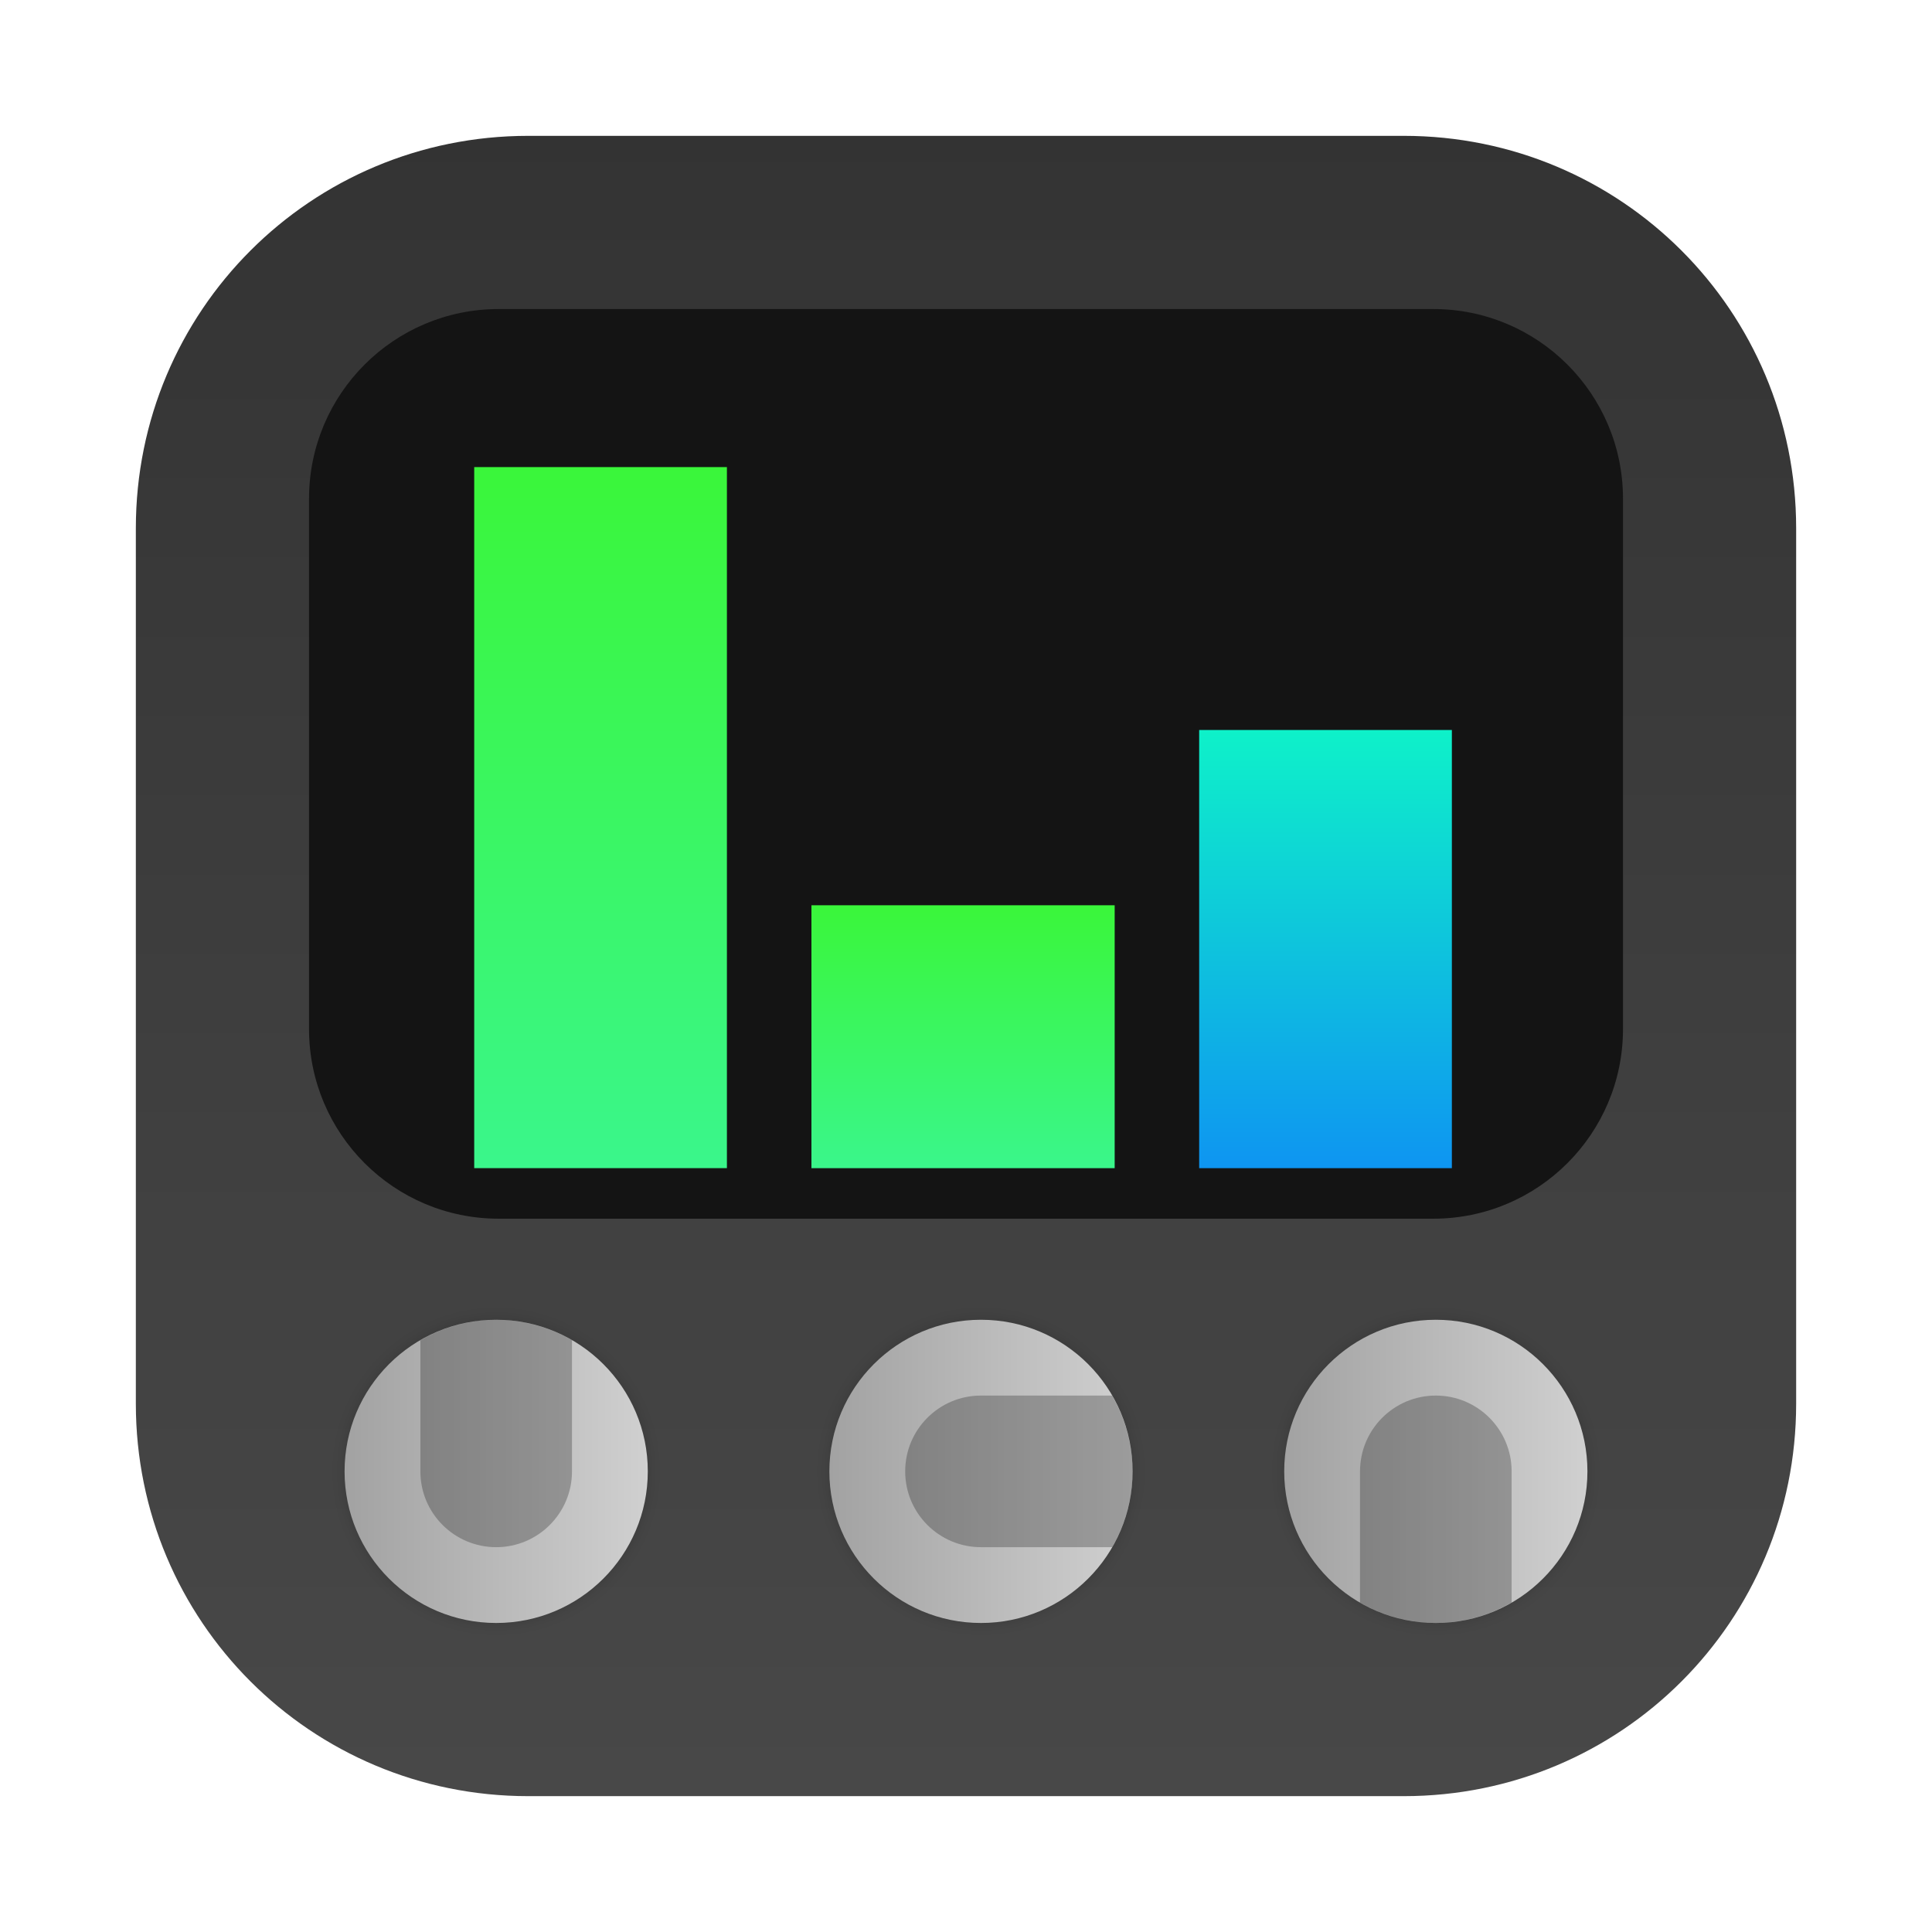
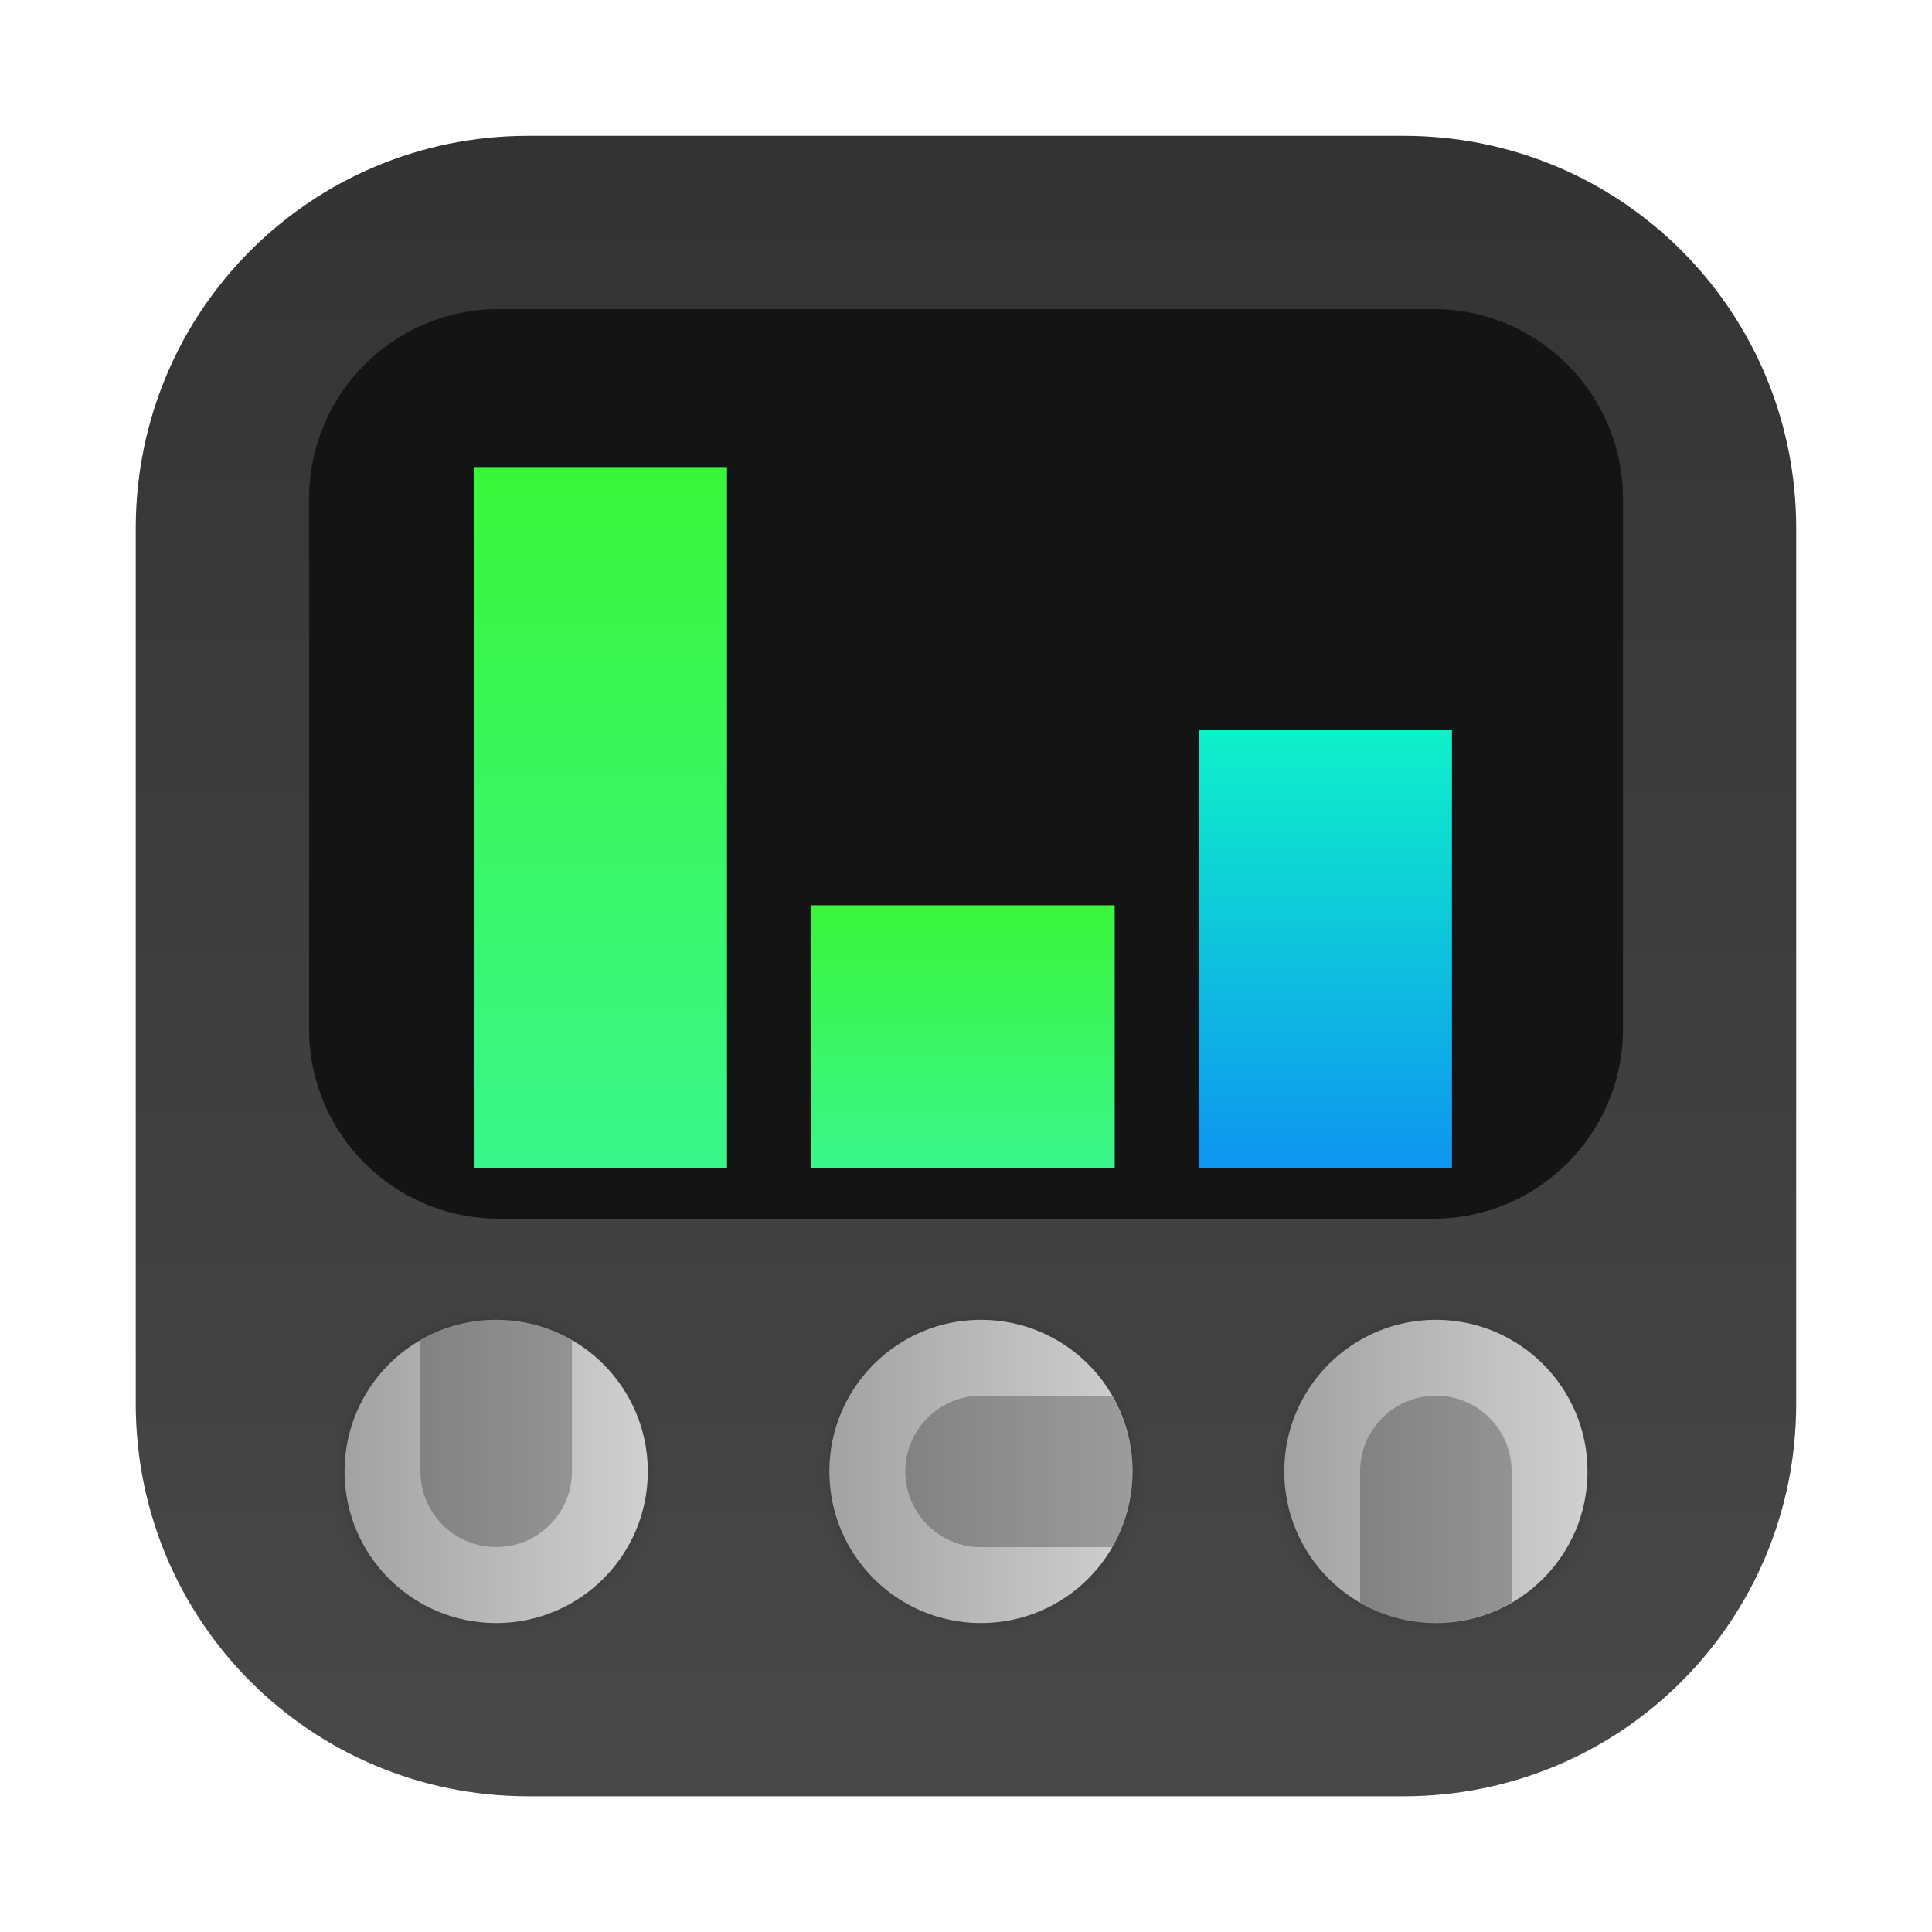
- <svg xmlns="http://www.w3.org/2000/svg" xmlns:xlink="http://www.w3.org/1999/xlink" id="Flamingo" width="64" height="64" enable-background="new 0 0 1024 1024" image-rendering="optimizeSpeed" version="1.1" viewBox="0 0 64 64">
-   <defs id="defs47">
-     <linearGradient id="linearGradient1373">
-       <stop style="stop-color:#333333;stop-opacity:1" offset="0" id="stop1369" />
-       <stop style="stop-color:#484848;stop-opacity:1" offset="1" id="stop1371" />
+ <svg xmlns="http://www.w3.org/2000/svg" xmlns:xlink="http://www.w3.org/1999/xlink" width="64" height="64" version="1.1" viewBox="0 0 16.933 16.933">
+   <defs>
+     <linearGradient id="linearGradient1375" x1="22.211" x2="22.211" y1="4.021" y2="59.161" gradientTransform="matrix(.26458 0 0 .26458 1.2662 -2.7025)" gradientUnits="userSpaceOnUse">
+       <stop stop-color="#333" offset="0" />
+       <stop stop-color="#484848" offset="1" />
    </linearGradient>
+     <linearGradient id="linearGradient1052" x1="23.5" x2="23.5" y1="20" y2="36" gradientTransform="matrix(.44294 0 0 .38403 -3.8791 -6.2893)" gradientUnits="userSpaceOnUse" xlink:href="#b" />
    <linearGradient id="b">
-       <stop stop-color="#3af63a" offset="0" id="stop2" />
-       <stop stop-color="#3af68b" offset="1" id="stop4" />
+       <stop stop-color="#3af63a" offset="0" />
+       <stop stop-color="#3af68b" offset="1" />
    </linearGradient>
-     <linearGradient id="a">
-       <stop stop-color="#a2a2a2" offset="0" id="stop7" />
-       <stop stop-color="#d0d0d0" offset="1" id="stop9" />
+     <linearGradient id="linearGradient1050" x1="32" x2="32" y1="30" y2="36" gradientTransform="matrix(.44294 0 0 .38403 -4.4671 -6.2893)" gradientUnits="userSpaceOnUse" xlink:href="#b" />
+     <linearGradient id="linearGradient1048" x1="40.5" x2="40.5" y1="26" y2="36" gradientTransform="matrix(.44294 0 0 .38403 -5.0552 -6.2893)" gradientUnits="userSpaceOnUse">
+       <stop stop-color="#0ef1c9" offset="0" />
+       <stop stop-color="#0e95f1" offset="1" />
    </linearGradient>
-     <filter id="d" x="-.036" y="-.036" width="1.072" height="1.072" color-interpolation-filters="sRGB">
-       <feGaussianBlur stdDeviation="14.16" id="feGaussianBlur12" />
+     <filter id="n-6" x="-.06" y="-.06" width="1.12" height="1.12" color-interpolation-filters="sRGB">
+       <feGaussianBlur stdDeviation="0.15" />
    </filter>
-     <linearGradient id="g" x1="32" x2="32" y1="16" y2="48" gradientUnits="userSpaceOnUse" gradientTransform="translate(8.185766,-4.792008)">
-       <stop stop-color="#333" offset="0" id="stop15" />
-       <stop stop-color="#484848" offset="1" id="stop17" />
+     <filter id="o-5" x="-.06" y="-.06" width="1.12" height="1.12" color-interpolation-filters="sRGB">
+       <feGaussianBlur stdDeviation="0.15" />
+     </filter>
+     <filter id="l-3" x="-.06" y="-.06" width="1.12" height="1.12" color-interpolation-filters="sRGB">
+       <feGaussianBlur stdDeviation="0.15" />
+     </filter>
+     <linearGradient id="linearGradient1095" x1="32" x2="32" y1="40" y2="45.333" gradientTransform="matrix(.49831 0 0 .49831 -26.139 -11.396)" gradientUnits="userSpaceOnUse" xlink:href="#a-5" />
+     <linearGradient id="a-5">
+       <stop stop-color="#a2a2a2" offset="0" />
+       <stop stop-color="#d0d0d0" offset="1" />
    </linearGradient>
-     <linearGradient id="f" x1="32" x2="32" y1="40" y2="45.333" gradientTransform="matrix(1.125,0,0,1.125,-78,-25.592)" gradientUnits="userSpaceOnUse" xlink:href="#a" />
-     <linearGradient id="e" x1="32" x2="32" y1="40" y2="45.333" gradientTransform="matrix(1.125,0,0,1.125,-78,-15.999)" gradientUnits="userSpaceOnUse" xlink:href="#a" />
-     <linearGradient id="c" x1="32" x2="32" y1="40" y2="45.333" gradientTransform="matrix(1.125,0,0,1.125,-78,-6.9994)" gradientUnits="userSpaceOnUse" xlink:href="#a" />
-     <filter id="m" x="-.06" y="-.06" width="1.12" height="1.12" color-interpolation-filters="sRGB">
-       <feGaussianBlur stdDeviation="0.8" id="feGaussianBlur23" />
-     </filter>
-     <filter id="l" x="-.06" y="-.06" width="1.12" height="1.12" color-interpolation-filters="sRGB">
-       <feGaussianBlur stdDeviation="0.15" id="feGaussianBlur26" />
-     </filter>
-     <filter id="o" x="-.06" y="-.06" width="1.12" height="1.12" color-interpolation-filters="sRGB">
-       <feGaussianBlur stdDeviation="0.15" id="feGaussianBlur29" />
-     </filter>
-     <filter id="n" x="-.06" y="-.06" width="1.12" height="1.12" color-interpolation-filters="sRGB">
-       <feGaussianBlur stdDeviation="0.15" id="feGaussianBlur32" />
-     </filter>
-     <linearGradient id="k" x1="23.5" x2="23.5" y1="20" y2="36" gradientUnits="userSpaceOnUse" xlink:href="#b" gradientTransform="translate(8.185766,-4.792008)" />
-     <linearGradient id="j" x1="32" x2="32" y1="30" y2="36" gradientUnits="userSpaceOnUse" xlink:href="#b" gradientTransform="translate(8.185766,-4.792008)" />
-     <linearGradient id="i" x1="40.5" x2="40.5" y1="26" y2="36" gradientUnits="userSpaceOnUse" gradientTransform="translate(8.185766,-4.792008)">
-       <stop stop-color="#0ef1c9" offset="0" id="stop37" />
-       <stop stop-color="#0e95f1" offset="1" id="stop39" />
-     </linearGradient>
-     <linearGradient id="h" x1="32" x2="32" y1="2" y2="62" gradientUnits="userSpaceOnUse" gradientTransform="translate(54.10169,-8)">
-       <stop stop-color="#999" offset="0" id="stop42" />
-       <stop stop-color="#bebebe" offset="1" id="stop44" />
-     </linearGradient>
-     <style id="style906" type="text/css" />
-     <linearGradient gradientUnits="userSpaceOnUse" gradientTransform="matrix(0.99241,0.12302,-0.12302,0.99241,424.5,39.144)" y2="60.157" y1="60.157" x2="-369.54" x1="-409.54" id="linearGradient1670">
-       <stop id="stop908" offset="0" stop-color="#e3e9f2" />
-       <stop id="stop910" offset="1" stop-color="#dee6f0" />
-     </linearGradient>
-     <filter color-interpolation-filters="sRGB" height="1.072" width="1.072" y="-.036" x="-.036" id="d-6">
-       <feGaussianBlur id="feGaussianBlur889" stdDeviation="14.16" />
-     </filter>
-     <linearGradient gradientUnits="userSpaceOnUse" y2="48" y1="16" x2="32" x1="32" id="g-7" gradientTransform="matrix(1.674107,0,0,1.674107,50.03151,-21.57143)">
-       <stop id="stop892" offset="0" stop-color="#333" />
-       <stop id="stop894" offset="1" stop-color="#484848" />
-     </linearGradient>
-     <filter color-interpolation-filters="sRGB" height="1.12" width="1.12" y="-.06" x="-.06" id="m-5">
-       <feGaussianBlur id="feGaussianBlur900" stdDeviation="0.8" />
-     </filter>
-     <filter color-interpolation-filters="sRGB" height="1.12" width="1.12" y="-.06" x="-.06" id="l-3">
-       <feGaussianBlur id="feGaussianBlur903" stdDeviation="0.15" />
-     </filter>
-     <filter color-interpolation-filters="sRGB" height="1.12" width="1.12" y="-.06" x="-.06" id="o-5">
-       <feGaussianBlur id="feGaussianBlur906" stdDeviation="0.15" />
-     </filter>
-     <filter color-interpolation-filters="sRGB" height="1.12" width="1.12" y="-.06" x="-.06" id="n-6">
-       <feGaussianBlur id="feGaussianBlur909" stdDeviation="0.15" />
-     </filter>
-     <linearGradient xlink:href="#b" gradientUnits="userSpaceOnUse" y2="36" y1="20" x2="23.5" x1="23.5" id="k-2" gradientTransform="matrix(1.674107,0,0,1.674107,50.03151,-21.57143)" />
-     <linearGradient xlink:href="#b" gradientUnits="userSpaceOnUse" y2="36" y1="30" x2="32" x1="32" id="j-9" gradientTransform="matrix(1.674107,0,0,1.674107,50.03151,-21.57143)" />
-     <linearGradient gradientUnits="userSpaceOnUse" y2="36" y1="26" x2="40.5" x1="40.5" id="i-1" gradientTransform="matrix(1.674107,0,0,1.674107,50.03151,-21.57143)">
-       <stop id="stop914" offset="0" stop-color="#0ef1c9" />
-       <stop id="stop916" offset="1" stop-color="#0e95f1" />
-     </linearGradient>
-     <linearGradient gradientUnits="userSpaceOnUse" y2="62" y1="2" x2="32" x1="32" id="h-2" gradientTransform="translate(7.592871,-13.28848)">
-       <stop id="stop919" offset="0" stop-color="#999" />
-       <stop id="stop921" offset="1" stop-color="#bebebe" />
-     </linearGradient>
-     <linearGradient id="linearGradient1124">
-       <stop stop-color="#2864b4" offset="0" id="stop916-3" />
-       <stop stop-color="#0a4682" offset="1" id="stop918" />
-     </linearGradient>
-     <linearGradient id="linearGradient1116">
-       <stop stop-color="#28a0f5" offset="0" id="stop921-6" />
-       <stop stop-color="#057ddc" offset="1" id="stop923" />
-     </linearGradient>
-     <linearGradient id="linearGradient1108">
-       <stop stop-color="#50d2ff" offset="0" id="stop926" />
-       <stop stop-color="#19a0e6" offset="1" id="stop928" />
-     </linearGradient>
-     <linearGradient id="linearGradient1110" x1="-86.517" x2="-86.517" y1="3.439" y2="17.991" gradientTransform="matrix(3.277973,0,0,3.277973,231.1342,1.232011)" gradientUnits="userSpaceOnUse" xlink:href="#linearGradient1108" />
-     <filter id="filter1170" x="-.092" y="-.077" width="1.184" height="1.154" color-interpolation-filters="sRGB">
-       <feGaussianBlur stdDeviation="0.315" id="feGaussianBlur932" />
-     </filter>
-     <linearGradient id="linearGradient970" x1="-86.411" x2="-86.411" y1="3.439" y2="17.991" gradientTransform="matrix(2.980021,0,0,2.980021,187.6102,6.593546)" gradientUnits="userSpaceOnUse" xlink:href="#linearGradient1116" />
-     <linearGradient id="linearGradient972" x1="-86.411" x2="-86.411" y1="3.439" y2="17.991" gradientTransform="matrix(2.979989,0,0,2.979989,187.612,6.59349)" gradientUnits="userSpaceOnUse" xlink:href="#linearGradient1116" />
-     <linearGradient id="linearGradient974" x1="-86.411" x2="-86.411" y1="3.439" y2="17.991" gradientTransform="matrix(2.980021,0,0,2.980021,223.1704,6.593546)" gradientUnits="userSpaceOnUse" xlink:href="#linearGradient1124" />
-     <linearGradient id="linearGradient976" x1="-86.411" x2="-86.411" y1="3.439" y2="17.991" gradientTransform="matrix(2.979989,0,0,2.979989,223.1705,6.59349)" gradientUnits="userSpaceOnUse" xlink:href="#linearGradient1124" />
-     <linearGradient id="linearGradient978" x1="-86.517" x2="-86.517" y1="3.439" y2="17.991" gradientTransform="matrix(3.278023,0,0,3.278023,231.1405,1.232008)" gradientUnits="userSpaceOnUse" xlink:href="#linearGradient1108" />
-     <linearGradient id="linearGradient1448" x1="3.969" x2="3.969" y1="16.355" y2=".541" gradientTransform="matrix(3.46461,0,0,3.46461,2.66621,2.666207)" gradientUnits="userSpaceOnUse">
-       <stop stop-color="#dcdcdc" offset="0" id="stop940" style="stop-color:#484848;stop-opacity:1" />
-       <stop stop-color="#f0f0f0" offset="1" id="stop942" style="stop-color:#333333;stop-opacity:1" />
-     </linearGradient>
-     <linearGradient xlink:href="#i-1" id="linearGradient1048" gradientUnits="userSpaceOnUse" gradientTransform="matrix(1.674107,0,0,1.45146,-23.8919,-13.55613)" x1="40.5" y1="26" x2="40.5" y2="36" />
-     <linearGradient xlink:href="#b" id="linearGradient1050" gradientUnits="userSpaceOnUse" gradientTransform="matrix(1.674107,0,0,1.45146,-21.66933,-13.55613)" x1="32" y1="30" x2="32" y2="36" />
-     <linearGradient xlink:href="#b" id="linearGradient1052" gradientUnits="userSpaceOnUse" gradientTransform="matrix(1.674107,0,0,1.45146,-19.44677,-13.55613)" x1="23.5" y1="20" x2="23.5" y2="36" />
-     <linearGradient xlink:href="#a" id="linearGradient1095" gradientUnits="userSpaceOnUse" gradientTransform="matrix(1.125,0,0,1.125,-78,-15.999)" x1="32" y1="40" x2="32" y2="45.333" />
-     <linearGradient xlink:href="#a" id="linearGradient1097" gradientUnits="userSpaceOnUse" gradientTransform="matrix(1.125,0,0,1.125,-78,-25.592)" x1="32" y1="40" x2="32" y2="45.333" />
-     <linearGradient xlink:href="#a" id="linearGradient1099" gradientUnits="userSpaceOnUse" gradientTransform="matrix(1.125,0,0,1.125,-78,-6.9994)" x1="32" y1="40" x2="32" y2="45.333" />
-     <linearGradient xlink:href="#linearGradient1373" id="linearGradient1375" x1="22.211" y1="4.021" x2="22.211" y2="59.161" gradientUnits="userSpaceOnUse" />
+     <linearGradient id="linearGradient1097-5" x1="32" x2="32" y1="40" y2="45.333" gradientTransform="matrix(.49831 0 0 .49831 -26.139 -15.646)" gradientUnits="userSpaceOnUse" xlink:href="#a-5" />
+     <linearGradient id="linearGradient1099" x1="32" x2="32" y1="40" y2="45.333" gradientTransform="matrix(.49831 0 0 .49831 -26.139 -7.4102)" gradientUnits="userSpaceOnUse" xlink:href="#a-5" />
  </defs>
-   <path id="rect1365" style="opacity:1;fill:url(#linearGradient1375);fill-opacity:1;stroke:none;stroke-width:1.5;stroke-linecap:round;stroke-linejoin:round;paint-order:stroke fill markers" d="M 17.5 4.5 C 10.298 4.5 4.5 10.298 4.5 17.5 L 4.5 46.5 C 4.5 53.702 10.298 59.5 17.5 59.5 L 46.5 59.5 C 53.702 59.5 59.5 53.702 59.5 46.5 L 59.5 17.5 C 59.5 10.298 53.702 4.5 46.5 4.5 L 17.5 4.5 z " />
-   <ellipse cx="22.667" cy="42.667" r="2.667" fill="#b0b0b0" stroke-width="1.333" style="paint-order:normal" id="ellipse69" />
-   <text x="-0.112" y="16.955" id="text917">
-     <tspan x="-0.112" y="16.955" id="tspan915" />
-   </text>
-   <g style="fill:#5e4aa6;stroke-width:0.265" transform="matrix(3.7796,0,0,3.7796,0.01893545,-0.0012367)" id="g927">
-     <circle cx="-330.35" cy="-328.38" r="0" id="circle919" />
-     <circle style="fill-rule:evenodd" cx="-39.434" cy="6.44" r="0" id="circle921" />
-     <circle cx="-330.38" cy="-328.5" r="0" id="circle923" />
-     <circle cx="-301.7" cy="-344.43" r="0" id="circle925" />
-   </g>
-   <g style="fill:#5e4aa6;stroke-width:0.265;image-rendering:optimizeSpeed" transform="matrix(3.7796,0,0,3.7796,-112.8403,-73.60499)" id="g945">
-     <circle cx="-330.35" cy="-328.38" r="0" id="circle937" />
-     <circle cx="-312.11" cy="-326.25" r="0" id="circle939" />
-     <circle cx="-306.02" cy="-333.07" r="0" id="circle941" />
-     <circle cx="-308.84" cy="-326.01" r="0" id="circle943" />
-   </g>
-   <circle cx="22.667" cy="42.667" r="0" style="fill:#b0b0b0;stroke-width:1.333;paint-order:normal;image-rendering:optimizeSpeed" id="ellipse946" />
-   <g transform="matrix(3.779602,0,0,3.779602,-139.6259,-0.1822024)" fill="#5e4aa6" stroke-width="0.265" id="g957">
-     <circle cx="-322.63" cy="-345.67" r="0" id="circle951" />
-     <circle cx="-31.726" cy="-10.849" r="0" fill-rule="evenodd" id="circle953" />
-     <circle cx="-306.92" cy="-328.72" r="0" id="circle955" />
-   </g>
-   <rect id="rect1040" style="fill:#141414;stroke-width:2.164;paint-order:normal;image-rendering:optimizeSpeed;fill-opacity:1" ry="6.284" height="30.134" width="43.527" y="10.237" x="10.237" />
-   <rect id="rect1042" style="fill:url(#linearGradient1052);stroke-width:2.012;paint-order:normal;image-rendering:optimizeSpeed" height="23.223" width="8.371" y="15.473" x="15.709" />
-   <rect id="rect1044" style="fill:url(#linearGradient1050);stroke-width:2.338;paint-order:normal;image-rendering:optimizeSpeed" height="8.709" width="10.045" y="29.988" x="26.88" />
-   <rect id="rect1046" style="fill:url(#linearGradient1048);stroke-width:2.083;paint-order:normal;image-rendering:optimizeSpeed" height="14.515" width="8.371" y="24.182" x="39.724" />
-   <g id="g1093" transform="translate(-71.10657)">
-     <g transform="matrix(1.674107,0,0,1.674107,50.03151,-21.57143)" id="g1066" style="stroke-width:1.5;image-rendering:optimizeSpeed">
-       <circle id="circle1060" style="opacity:0.15;paint-order:normal;filter:url(#n-6)" r="3" cy="41" cx="-42" transform="rotate(-90)" />
-       <circle id="circle1062" style="opacity:0.15;paint-order:normal;filter:url(#o-5)" r="3" cy="32" cx="-42" transform="rotate(-90)" />
-       <circle id="circle1064" style="opacity:0.15;paint-order:normal;filter:url(#l-3)" r="3" cy="22.407" cx="-42" transform="rotate(-90)" />
+   <g transform="translate(-1.2662 2.7025)">
+     <path d="m5.896-1.512c-1.905 0-3.44 1.534-3.44 3.44v7.673c0 1.905 1.534 3.44 3.44 3.44h7.673c1.905 0 3.44-1.534 3.44-3.44v-7.673c0-1.905-1.534-3.44-3.44-3.44z" fill="url(#linearGradient1375)" style="paint-order:stroke fill markers" />
+     <rect x="3.975" y=".006" width="11.516" height="7.973" ry="1.663" fill="#141414" image-rendering="optimizeSpeed" stroke-width=".573" style="paint-order:normal" />
+     <rect x="5.423" y="1.391" width="2.215" height="6.144" fill="url(#linearGradient1052)" image-rendering="optimizeSpeed" stroke-width=".532" style="paint-order:normal" />
+     <rect x="8.378" y="5.232" width="2.658" height="2.304" fill="url(#linearGradient1050)" image-rendering="optimizeSpeed" stroke-width=".619" style="paint-order:normal" />
+     <rect x="11.777" y="3.696" width="2.215" height="3.84" fill="url(#linearGradient1048)" image-rendering="optimizeSpeed" stroke-width=".551" style="paint-order:normal" />
+     <g stroke-width="1.5">
+       <circle transform="matrix(0 -.44294 .44294 0 -4.3099 -8.41)" cx="-42" cy="41" r="3" filter="url(#n-6)" image-rendering="optimizeSpeed" opacity=".15" style="paint-order:normal" />
+       <circle transform="matrix(0 -.44294 .44294 0 -4.3099 -8.41)" cx="-42" cy="32" r="3" filter="url(#o-5)" image-rendering="optimizeSpeed" opacity=".15" style="paint-order:normal" />
+       <circle transform="matrix(0 -.44294 .44294 0 -4.3099 -8.41)" cx="-42" cy="22.407" r="3" filter="url(#l-3)" image-rendering="optimizeSpeed" opacity=".15" style="paint-order:normal" />
    </g>
-     <g transform="matrix(1.674107,0,0,1.674107,50.03151,-21.57143)" id="g1080" style="stroke-width:1.5;image-rendering:optimizeSpeed">
-       <circle id="circle1068" style="fill:url(#linearGradient1095);paint-order:normal" r="3" cy="32" cx="-42" transform="rotate(-90)" />
-       <path id="path1070" style="opacity:0.25;paint-order:normal" d="m 35,42 a 3,3 0 0 0 -0.407,-1.5 h -2.593 a 1.5,1.5 0 0 0 -1.5,1.5 1.5,1.5 0 0 0 1.5,1.5 h 2.596 A 3,3 0 0 0 35,42 Z" />
-       <circle id="circle1072" style="fill:url(#linearGradient1097);paint-order:normal" r="3" cy="22.407" cx="-42" transform="rotate(-90)" />
-       <path id="path1074" style="opacity:0.25;paint-order:normal" d="m 22.407,39 a 3,3 0 0 0 -1.5,0.407 v 2.593 a 1.5,1.5 0 0 0 1.5,1.5 1.5,1.5 0 0 0 1.5,-1.5 v -2.596 a 3,3 0 0 0 -1.5,-0.404 z" />
-       <circle id="circle1076" style="fill:url(#linearGradient1099);paint-order:normal" r="3" cy="41" cx="-42" transform="rotate(-90)" />
-       <path id="path1078" style="opacity:0.25;paint-order:normal" d="m 41,45 a 3,3 0 0 0 1.5,-0.407 v -2.593 a 1.5,1.5 0 0 0 -1.5,-1.5 1.5,1.5 0 0 0 -1.5,1.5 v 2.596 a 3,3 0 0 0 1.5,0.404 z" />
+     <g stroke-width=".664">
+       <circle transform="rotate(-90)" cx="-10.194" cy="9.864" r="1.329" fill="url(#linearGradient1095)" image-rendering="optimizeSpeed" style="paint-order:normal" />
+       <path d="m11.193 10.194a1.329 1.329 0 0 0-0.18-0.664h-1.148a0.664 0.664 0 0 0-0.664 0.664 0.664 0.664 0 0 0 0.664 0.664h1.15a1.329 1.329 0 0 0 0.179-0.664z" image-rendering="optimizeSpeed" opacity=".25" style="paint-order:normal" />
+       <circle transform="rotate(-90)" cx="-10.194" cy="5.615" r="1.329" fill="url(#linearGradient1097-5)" image-rendering="optimizeSpeed" style="paint-order:normal" />
+       <path d="m5.615 8.865a1.329 1.329 0 0 0-0.664 0.18v1.148a0.664 0.664 0 0 0 0.664 0.664 0.664 0.664 0 0 0 0.664-0.664v-1.15a1.329 1.329 0 0 0-0.664-0.179z" image-rendering="optimizeSpeed" opacity=".25" style="paint-order:normal" />
+       <circle transform="rotate(-90)" cx="-10.194" cy="13.851" r="1.329" fill="url(#linearGradient1099)" image-rendering="optimizeSpeed" style="paint-order:normal" />
+       <path d="m13.851 11.522a1.329 1.329 0 0 0 0.664-0.18v-1.148a0.664 0.664 0 0 0-0.664-0.664 0.664 0.664 0 0 0-0.664 0.664v1.15a1.329 1.329 0 0 0 0.664 0.179z" image-rendering="optimizeSpeed" opacity=".25" style="paint-order:normal" />
    </g>
  </g>
</svg>
